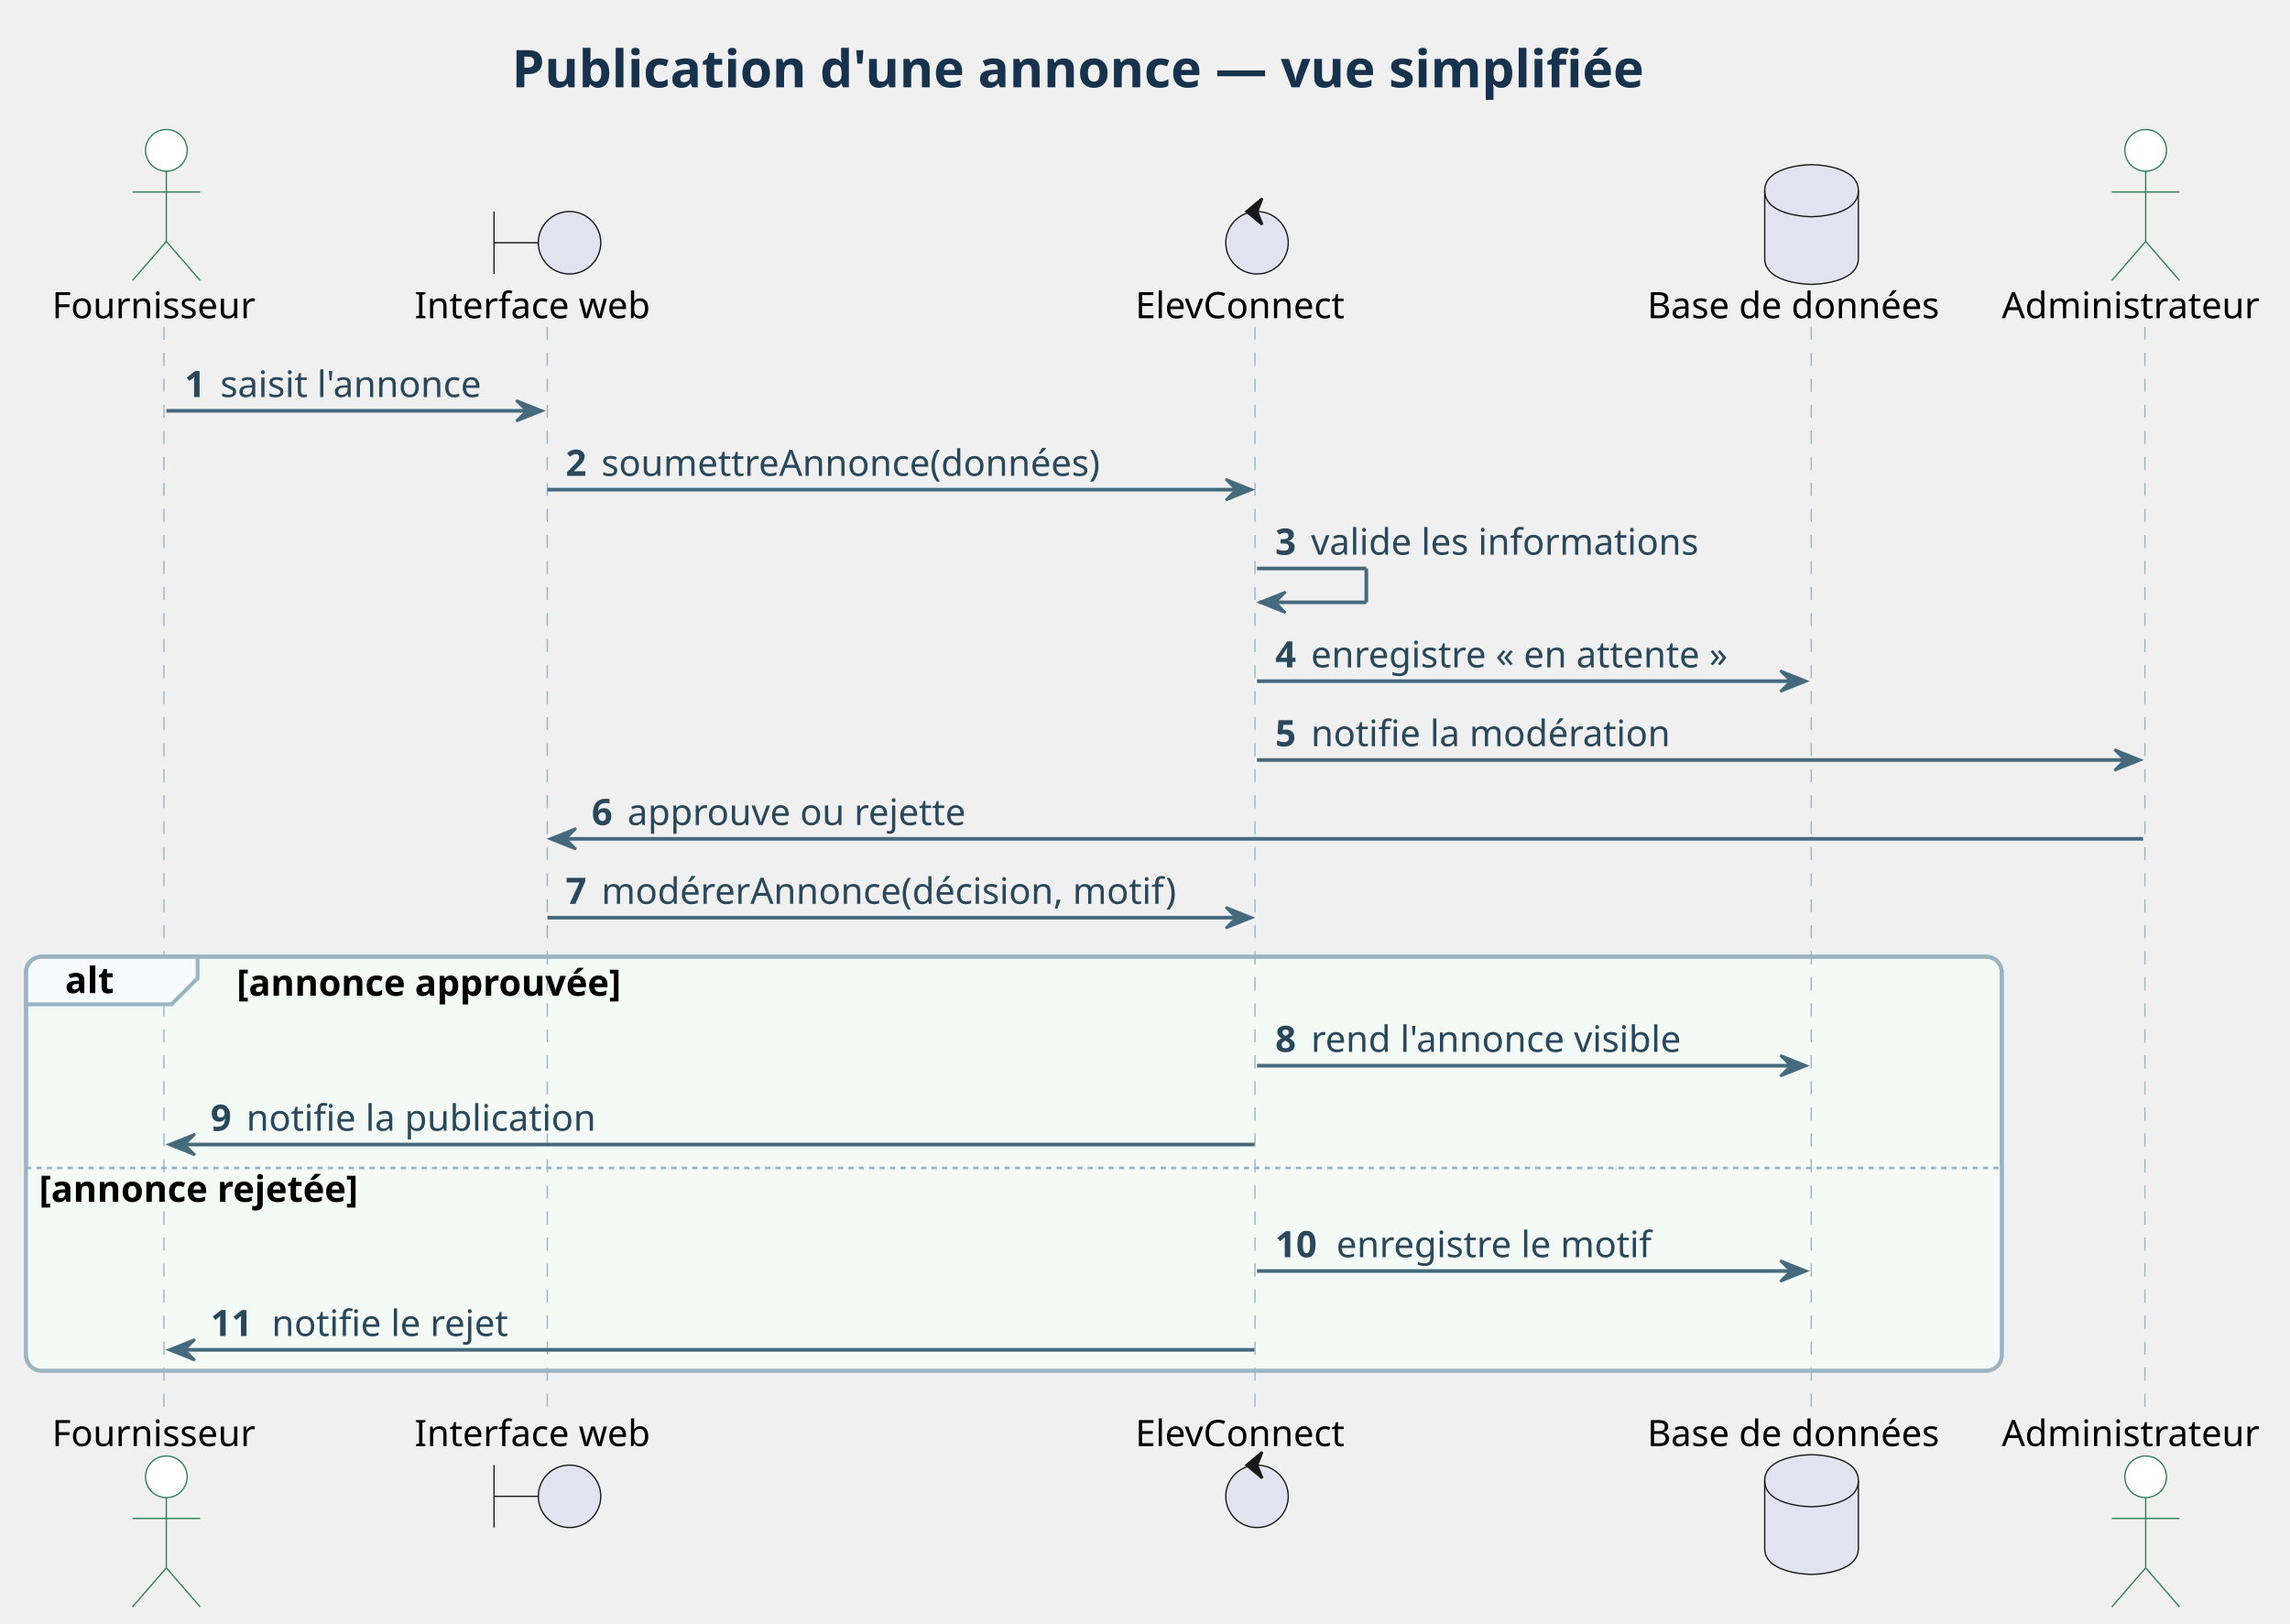
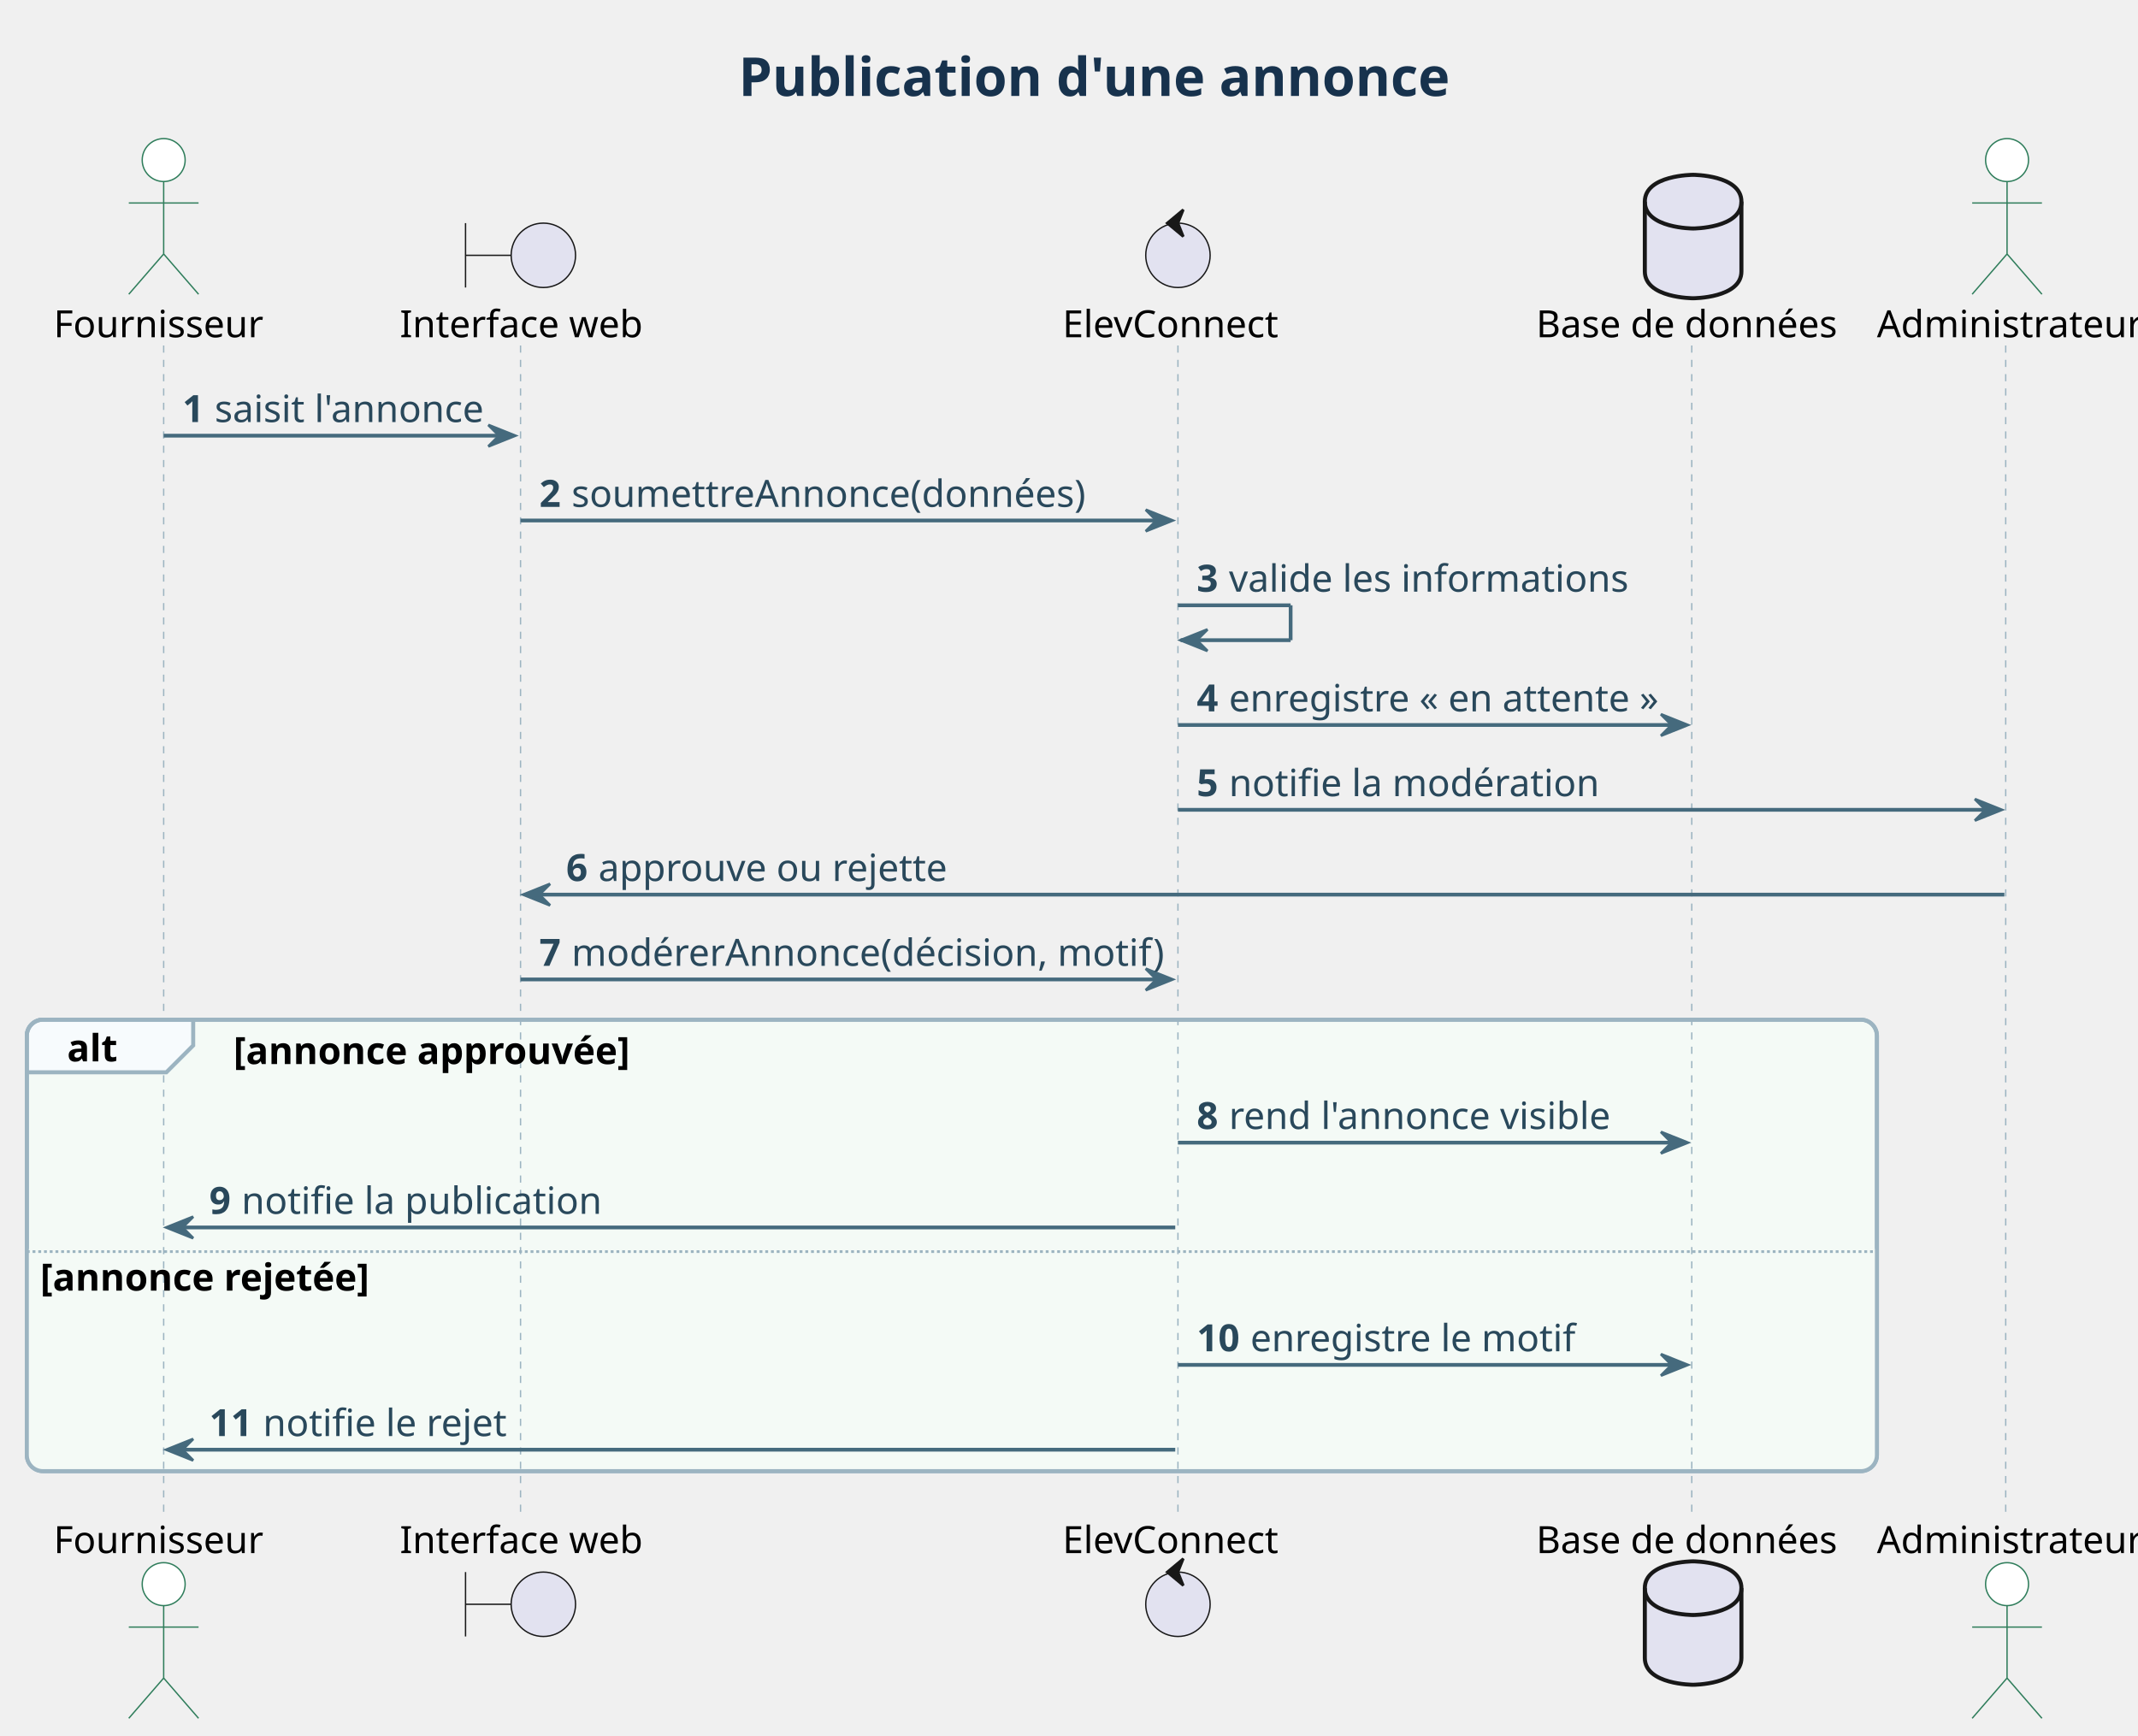
- <svg xmlns="http://www.w3.org/2000/svg" contentStyleType="text/css" data-diagram-type="SEQUENCE" height="1170px" preserveAspectRatio="none" style="width:1650px;height:1170px;background:#FFFFFF;" version="1.1" viewBox="0 0 1650 1170" width="1650px" zoomAndPan="magnify">
+ <svg xmlns="http://www.w3.org/2000/svg" contentStyleType="text/css" height="1213.125px" preserveAspectRatio="none" style="width:1494px;height:1213px;background:#FFFFFF;" version="1.1" viewBox="0 0 1494 1213" width="1494.375px" zoomAndPan="magnify">
  <defs />
  <g>
-     <text fill="#17324D" font-family="sans-serif" font-size="37.5" font-weight="bold" lengthAdjust="spacing" textLength="919.665" x="368.77" y="62.933">Publication d'une annonce — vue simplifiée</text>
-     <rect fill="#F4FAF6" height="298.272" rx="11.25" ry="11.25" style="stroke:#9CB4C1;stroke-width:2.812;" width="1423.574" x="18.75" y="689.356" />
-     <path d="M18.75,839.707 L1442.324,839.707 L1442.324,976.377 A11.25,11.25 0 0 1 1431.074,987.627 L30,987.627 A11.25,11.25 0 0 1 18.75,976.377 L18.75,839.707" fill="#F4FAF6" style="stroke:none;stroke-width:1.875;" />
-     <g class="participant-lifeline" data-entity-uid="part1" data-qualified-name="FOUR" id="part1-lifeline">
-       <g>
-         <rect fill="#000000" fill-opacity="0" height="784.043" width="15" x="112.35" y="235.459" />
-         <line style="stroke:#9CB4C1;stroke-width:0.938;stroke-dasharray:9.375,9.375;" x1="118.125" x2="118.125" y1="235.459" y2="1019.502" />
-       </g>
-     </g>
-     <g class="participant-lifeline" data-entity-uid="part2" data-qualified-name="UI" id="part2-lifeline">
-       <g>
-         <rect fill="#000000" fill-opacity="0" height="784.043" width="15" x="386.924" y="235.459" />
-         <line style="stroke:#9CB4C1;stroke-width:0.938;stroke-dasharray:9.375,9.375;" x1="394.35" x2="394.35" y1="235.459" y2="1019.502" />
-       </g>
-     </g>
-     <g class="participant-lifeline" data-entity-uid="part3" data-qualified-name="APP" id="part3-lifeline">
-       <g>
-         <rect fill="#000000" fill-opacity="0" height="784.043" width="15" x="898.209" y="235.459" />
-         <line style="stroke:#9CB4C1;stroke-width:0.938;stroke-dasharray:9.375,9.375;" x1="904.284" x2="904.284" y1="235.459" y2="1019.502" />
-       </g>
-     </g>
-     <g class="participant-lifeline" data-entity-uid="part4" data-qualified-name="DB" id="part4-lifeline">
-       <g>
-         <rect fill="#000000" fill-opacity="0" height="784.043" width="15" x="1297.753" y="235.459" />
-         <line style="stroke:#9CB4C1;stroke-width:0.938;stroke-dasharray:9.375,9.375;" x1="1305.056" x2="1305.056" y1="235.459" y2="1019.502" />
-       </g>
-     </g>
-     <g class="participant-lifeline" data-entity-uid="part5" data-qualified-name="ADM" id="part5-lifeline">
-       <g>
-         <rect fill="#000000" fill-opacity="0" height="784.043" width="15" x="1538.515" y="235.459" />
-         <line style="stroke:#9CB4C1;stroke-width:0.938;stroke-dasharray:9.375,9.375;" x1="1545.449" x2="1545.449" y1="235.459" y2="1019.502" />
-       </g>
-     </g>
-     <g class="participant participant-head" data-entity-uid="part1" data-qualified-name="FOUR" id="part1-head">
-       <text fill="#000000" font-family="sans-serif" font-size="26.25" lengthAdjust="spacing" textLength="153.45" x="37.5" y="229.268">Fournisseur</text>
-       <ellipse cx="119.85" cy="108.34" fill="#FFFFFF" rx="15" ry="15" style="stroke:#2F7D5B;stroke-width:0.938;" />
-       <path d="M119.85,123.34 L119.85,173.965 M95.475,138.34 L144.225,138.34 M119.85,173.965 L95.475,202.09 M119.85,173.965 L144.225,202.09" fill="none" style="stroke:#2F7D5B;stroke-width:0.938;" />
-     </g>
-     <g class="participant participant-tail" data-entity-uid="part1" data-qualified-name="FOUR" id="part1-tail">
-       <text fill="#000000" font-family="sans-serif" font-size="26.25" lengthAdjust="spacing" textLength="153.45" x="37.5" y="1041.993">Fournisseur</text>
-       <ellipse cx="119.85" cy="1064.121" fill="#FFFFFF" rx="15" ry="15" style="stroke:#2F7D5B;stroke-width:0.938;" />
-       <path d="M119.85,1079.121 L119.85,1129.746 M95.475,1094.121 L144.225,1094.121 M119.85,1129.746 L95.475,1157.871 M119.85,1129.746 L144.225,1157.871" fill="none" style="stroke:#2F7D5B;stroke-width:0.938;" />
-     </g>
-     <g class="participant participant-head" data-entity-uid="part2" data-qualified-name="UI" id="part2-head">
-       <text fill="#000000" font-family="sans-serif" font-size="26.25" lengthAdjust="spacing" textLength="180.148" x="298.725" y="229.268">Interface web</text>
-       <path d="M355.986,152.402 L355.986,197.402 M355.986,174.902 L387.861,174.902" fill="none" style="stroke:#181818;stroke-width:0.938;" />
-       <ellipse cx="410.361" cy="174.902" fill="#E2E2F0" rx="22.5" ry="22.5" style="stroke:#181818;stroke-width:0.938;" />
-     </g>
-     <g class="participant participant-tail" data-entity-uid="part2" data-qualified-name="UI" id="part2-tail">
-       <text fill="#000000" font-family="sans-serif" font-size="26.25" lengthAdjust="spacing" textLength="180.148" x="298.725" y="1041.993">Interface web</text>
-       <path d="M355.986,1055.684 L355.986,1100.684 M355.986,1078.184 L387.861,1078.184" fill="none" style="stroke:#181818;stroke-width:0.938;" />
-       <ellipse cx="410.361" cy="1078.184" fill="#E2E2F0" rx="22.5" ry="22.5" style="stroke:#181818;stroke-width:0.938;" />
-     </g>
-     <g class="participant participant-head" data-entity-uid="part3" data-qualified-name="APP" id="part3-head">
-       <text fill="#000000" font-family="sans-serif" font-size="26.25" lengthAdjust="spacing" textLength="164.101" x="818.034" y="229.268">ElevConnect</text>
-       <ellipse cx="905.709" cy="174.902" fill="#E2E2F0" rx="22.5" ry="22.5" style="stroke:#181818;stroke-width:0.938;" />
-       <polygon fill="#181818" points="898.209,152.402,909.459,143.027,905.709,152.402,909.459,161.777,898.209,152.402" style="stroke:#181818;stroke-width:1.875;" />
-     </g>
-     <g class="participant participant-tail" data-entity-uid="part3" data-qualified-name="APP" id="part3-tail">
-       <text fill="#000000" font-family="sans-serif" font-size="26.25" lengthAdjust="spacing" textLength="164.101" x="818.034" y="1041.993">ElevConnect</text>
-       <ellipse cx="905.709" cy="1078.184" fill="#E2E2F0" rx="22.5" ry="22.5" style="stroke:#181818;stroke-width:0.938;" />
-       <polygon fill="#181818" points="898.209,1055.684,909.459,1046.309,905.709,1055.684,909.459,1065.059,898.209,1055.684" style="stroke:#181818;stroke-width:1.875;" />
-     </g>
-     <g class="participant participant-head" data-entity-uid="part4" data-qualified-name="DB" id="part4-head">
-       <text fill="#000000" font-family="sans-serif" font-size="26.25" lengthAdjust="spacing" textLength="225.394" x="1186.931" y="229.268">Base de données</text>
-       <path d="M1271.503,137.402 C1271.503,118.652 1305.253,118.652 1305.253,118.652 C1305.253,118.652 1339.003,118.652 1339.003,137.402 L1339.003,186.152 C1339.003,204.902 1305.253,204.902 1305.253,204.902 C1305.253,204.902 1271.503,204.902 1271.503,186.152 L1271.503,137.402" fill="#E2E2F0" style="stroke:#181818;stroke-width:0.938;" />
-       <path d="M1271.503,137.402 C1271.503,156.152 1305.253,156.152 1305.253,156.152 C1305.253,156.152 1339.003,156.152 1339.003,137.402" fill="none" style="stroke:#181818;stroke-width:0.938;" />
-     </g>
-     <g class="participant participant-tail" data-entity-uid="part4" data-qualified-name="DB" id="part4-tail">
-       <text fill="#000000" font-family="sans-serif" font-size="26.25" lengthAdjust="spacing" textLength="225.394" x="1186.931" y="1041.993">Base de données</text>
-       <path d="M1271.503,1066.934 C1271.503,1048.184 1305.253,1048.184 1305.253,1048.184 C1305.253,1048.184 1339.003,1048.184 1339.003,1066.934 L1339.003,1115.684 C1339.003,1134.434 1305.253,1134.434 1305.253,1134.434 C1305.253,1134.434 1271.503,1134.434 1271.503,1115.684 L1271.503,1066.934" fill="#E2E2F0" style="stroke:#181818;stroke-width:0.938;" />
-       <path d="M1271.503,1066.934 C1271.503,1085.684 1305.253,1085.684 1305.253,1085.684 C1305.253,1085.684 1339.003,1085.684 1339.003,1066.934" fill="none" style="stroke:#181818;stroke-width:0.938;" />
-     </g>
-     <g class="participant participant-head" data-entity-uid="part5" data-qualified-name="ADM" id="part5-head">
-       <text fill="#000000" font-family="sans-serif" font-size="26.25" lengthAdjust="spacing" textLength="196.132" x="1442.324" y="229.268">Administrateur</text>
-       <ellipse cx="1546.015" cy="108.34" fill="#FFFFFF" rx="15" ry="15" style="stroke:#2F7D5B;stroke-width:0.938;" />
-       <path d="M1546.015,123.34 L1546.015,173.965 M1521.64,138.34 L1570.39,138.34 M1546.015,173.965 L1521.64,202.09 M1546.015,173.965 L1570.39,202.09" fill="none" style="stroke:#2F7D5B;stroke-width:0.938;" />
-     </g>
-     <g class="participant participant-tail" data-entity-uid="part5" data-qualified-name="ADM" id="part5-tail">
-       <text fill="#000000" font-family="sans-serif" font-size="26.25" lengthAdjust="spacing" textLength="196.132" x="1442.324" y="1041.993">Administrateur</text>
-       <ellipse cx="1546.015" cy="1064.121" fill="#FFFFFF" rx="15" ry="15" style="stroke:#2F7D5B;stroke-width:0.938;" />
-       <path d="M1546.015,1079.121 L1546.015,1129.746 M1521.64,1094.121 L1570.39,1094.121 M1546.015,1129.746 L1521.64,1157.871 M1546.015,1129.746 L1570.39,1157.871" fill="none" style="stroke:#2F7D5B;stroke-width:0.938;" />
-     </g>
-     <g class="message" data-entity-1="part1" data-entity-2="part2" id="msg1">
-       <polygon fill="#456A7D" points="371.924,288.516,390.674,296.016,371.924,303.516,379.424,296.016" style="stroke:#456A7D;stroke-width:1.875;" />
-       <line style="stroke:#456A7D;stroke-width:2.625;" x1="119.85" x2="383.174" y1="296.016" y2="296.016" />
-       <text fill="#29485B" font-family="sans-serif" font-size="26.25" font-weight="bold" lengthAdjust="spacing" textLength="18.265" x="132.975" y="286.075">1</text>
-       <text fill="#29485B" font-family="sans-serif" font-size="26.25" lengthAdjust="spacing" textLength="203.809" x="158.74" y="286.075">saisit l'annonce</text>
-     </g>
-     <g class="message" data-entity-1="part2" data-entity-2="part3" id="msg2">
-       <polygon fill="#456A7D" points="883.209,345.322,901.959,352.822,883.209,360.322,890.709,352.822" style="stroke:#456A7D;stroke-width:1.875;" />
-       <line style="stroke:#456A7D;stroke-width:2.625;" x1="394.424" x2="894.459" y1="352.822" y2="352.822" />
-       <text fill="#29485B" font-family="sans-serif" font-size="26.25" font-weight="bold" lengthAdjust="spacing" textLength="18.265" x="407.549" y="342.882">2</text>
-       <text fill="#29485B" font-family="sans-serif" font-size="26.25" lengthAdjust="spacing" textLength="382.586" x="433.314" y="342.882">soumettreAnnonce(données)</text>
-     </g>
-     <g class="message" data-entity-1="part3" data-entity-2="part3" id="msg3">
-       <line style="stroke:#456A7D;stroke-width:2.625;" x1="905.709" x2="984.459" y1="409.629" y2="409.629" />
-       <line style="stroke:#456A7D;stroke-width:2.625;" x1="984.459" x2="984.459" y1="409.629" y2="434.004" />
-       <line style="stroke:#456A7D;stroke-width:2.625;" x1="907.584" x2="984.459" y1="434.004" y2="434.004" />
-       <polygon fill="#456A7D" points="926.334,426.504,907.584,434.004,926.334,441.504,918.834,434.004" style="stroke:#456A7D;stroke-width:1.875;" />
-       <text fill="#29485B" font-family="sans-serif" font-size="26.25" font-weight="bold" lengthAdjust="spacing" textLength="18.265" x="918.834" y="399.688">3</text>
-       <text fill="#29485B" font-family="sans-serif" font-size="26.25" lengthAdjust="spacing" textLength="298.466" x="944.599" y="399.688">valide les informations</text>
-     </g>
-     <g class="message" data-entity-1="part3" data-entity-2="part4" id="msg4">
-       <polygon fill="#456A7D" points="1282.753,483.31,1301.503,490.81,1282.753,498.31,1290.253,490.81" style="stroke:#456A7D;stroke-width:1.875;" />
-       <line style="stroke:#456A7D;stroke-width:2.625;" x1="905.709" x2="1294.003" y1="490.81" y2="490.81" />
-       <text fill="#29485B" font-family="sans-serif" font-size="26.25" font-weight="bold" lengthAdjust="spacing" textLength="18.265" x="918.834" y="480.87">4</text>
-       <text fill="#29485B" font-family="sans-serif" font-size="26.25" lengthAdjust="spacing" textLength="328.779" x="944.599" y="480.87">enregistre « en attente »</text>
-     </g>
-     <g class="message" data-entity-1="part3" data-entity-2="part5" id="msg5">
-       <polygon fill="#456A7D" points="1523.515,540.117,1542.265,547.617,1523.515,555.117,1531.015,547.617" style="stroke:#456A7D;stroke-width:1.875;" />
-       <line style="stroke:#456A7D;stroke-width:2.625;" x1="905.709" x2="1534.765" y1="547.617" y2="547.617" />
-       <text fill="#29485B" font-family="sans-serif" font-size="26.25" font-weight="bold" lengthAdjust="spacing" textLength="18.265" x="918.834" y="537.676">5</text>
-       <text fill="#29485B" font-family="sans-serif" font-size="26.25" lengthAdjust="spacing" textLength="274.638" x="944.599" y="537.676">notifie la modération</text>
-     </g>
-     <g class="message" data-entity-1="part5" data-entity-2="part2" id="msg6">
-       <polygon fill="#456A7D" points="415.049,596.924,396.299,604.424,415.049,611.924,407.549,604.424" style="stroke:#456A7D;stroke-width:1.875;" />
-       <line style="stroke:#456A7D;stroke-width:2.625;" x1="403.799" x2="1544.14" y1="604.424" y2="604.424" />
-       <text fill="#29485B" font-family="sans-serif" font-size="26.25" font-weight="bold" lengthAdjust="spacing" textLength="18.265" x="426.299" y="594.483">6</text>
-       <text fill="#29485B" font-family="sans-serif" font-size="26.25" lengthAdjust="spacing" textLength="261.09" x="452.064" y="594.483">approuve ou rejette</text>
-     </g>
-     <g class="message" data-entity-1="part2" data-entity-2="part3" id="msg7">
-       <polygon fill="#456A7D" points="883.209,653.731,901.959,661.231,883.209,668.731,890.709,661.231" style="stroke:#456A7D;stroke-width:1.875;" />
-       <line style="stroke:#456A7D;stroke-width:2.625;" x1="394.424" x2="894.459" y1="661.231" y2="661.231" />
-       <text fill="#29485B" font-family="sans-serif" font-size="26.25" font-weight="bold" lengthAdjust="spacing" textLength="18.265" x="407.549" y="651.29">7</text>
-       <text fill="#29485B" font-family="sans-serif" font-size="26.25" lengthAdjust="spacing" textLength="440.521" x="433.314" y="651.29">modérerAnnonce(décision, motif)</text>
-     </g>
-     <path d="M30,689.356 L142.385,689.356 L142.385,704.912 L123.635,723.662 L18.75,723.662 L18.75,700.606 A11.25,11.25 0 0 1 30,689.356" fill="#F7FBFD" style="stroke:#9CB4C1;stroke-width:2.812;" />
-     <rect fill="none" height="298.272" rx="11.25" ry="11.25" style="stroke:#9CB4C1;stroke-width:2.812;" width="1423.574" x="18.75" y="689.356" />
-     <text fill="#000000" font-family="sans-serif" font-size="26.25" font-weight="bold" lengthAdjust="spacing" textLength="39.26" x="46.875" y="715.596">alt</text>
-     <text fill="#000000" font-family="sans-serif" font-size="26.25" font-weight="bold" lengthAdjust="spacing" textLength="315.987" x="170.51" y="717.471">[annonce approuvée]</text>
-     <g class="message" data-entity-1="part3" data-entity-2="part4" id="msg8">
-       <polygon fill="#456A7D" points="1282.753,760.4,1301.503,767.9,1282.753,775.4,1290.253,767.9" style="stroke:#456A7D;stroke-width:1.875;" />
-       <line style="stroke:#456A7D;stroke-width:2.625;" x1="905.709" x2="1294.003" y1="767.9" y2="767.9" />
-       <text fill="#29485B" font-family="sans-serif" font-size="26.25" font-weight="bold" lengthAdjust="spacing" textLength="18.265" x="918.834" y="757.96">8</text>
-       <text fill="#29485B" font-family="sans-serif" font-size="26.25" lengthAdjust="spacing" textLength="287.981" x="944.599" y="757.96">rend l'annonce visible</text>
-     </g>
-     <g class="message" data-entity-1="part3" data-entity-2="part1" id="msg9">
-       <polygon fill="#456A7D" points="140.475,817.207,121.725,824.707,140.475,832.207,132.975,824.707" style="stroke:#456A7D;stroke-width:1.875;" />
-       <line style="stroke:#456A7D;stroke-width:2.625;" x1="129.225" x2="903.834" y1="824.707" y2="824.707" />
-       <text fill="#29485B" font-family="sans-serif" font-size="26.25" font-weight="bold" lengthAdjust="spacing" textLength="18.265" x="151.725" y="814.766">9</text>
-       <text fill="#29485B" font-family="sans-serif" font-size="26.25" lengthAdjust="spacing" textLength="268.383" x="177.49" y="814.766">notifie la publication</text>
-     </g>
-     <line style="stroke:#9CB4C1;stroke-width:1.875;stroke-dasharray:3.75,3.75;" x1="18.75" x2="1442.324" y1="841.582" y2="841.582" />
-     <text fill="#000000" font-family="sans-serif" font-size="26.25" font-weight="bold" lengthAdjust="spacing" textLength="264.012" x="28.125" y="865.948">[annonce rejetée]</text>
-     <g class="message" data-entity-1="part3" data-entity-2="part4" id="msg10">
-       <polygon fill="#456A7D" points="1282.753,908.32,1301.503,915.82,1282.753,923.32,1290.253,915.82" style="stroke:#456A7D;stroke-width:1.875;" />
-       <line style="stroke:#456A7D;stroke-width:2.625;" x1="905.709" x2="1294.003" y1="915.82" y2="915.82" />
-       <text fill="#29485B" font-family="sans-serif" font-size="26.25" font-weight="bold" lengthAdjust="spacing" textLength="36.529" x="918.834" y="905.88">10</text>
-       <text fill="#29485B" font-family="sans-serif" font-size="26.25" lengthAdjust="spacing" textLength="243.184" x="962.864" y="905.88">enregistre le motif</text>
-     </g>
-     <g class="message" data-entity-1="part3" data-entity-2="part1" id="msg11">
-       <polygon fill="#456A7D" points="140.475,965.127,121.725,972.627,140.475,980.127,132.975,972.627" style="stroke:#456A7D;stroke-width:1.875;" />
-       <line style="stroke:#456A7D;stroke-width:2.625;" x1="129.225" x2="903.834" y1="972.627" y2="972.627" />
-       <text fill="#29485B" font-family="sans-serif" font-size="26.25" font-weight="bold" lengthAdjust="spacing" textLength="36.529" x="151.725" y="962.686">11</text>
-       <text fill="#29485B" font-family="sans-serif" font-size="26.25" lengthAdjust="spacing" textLength="183.776" x="195.754" y="962.686">notifie le rejet</text>
-     </g>
+     <text fill="#17324D" font-family="sans-serif" font-size="37.5" font-weight="bold" lengthAdjust="spacing" textLength="468.75" x="516.094" y="67.053">Publication d'une annonce</text>
+     <rect fill="#F4FAF6" height="315.498" rx="11.25" ry="11.25" style="stroke:#9CB4C1;stroke-width:2.812;" width="1292.812" x="18.75" y="712.559" />
+     <path d="M18.75,872.754 L1311.562,872.754 L1311.562,1016.807 A11.25,11.25 0 0 1 1300.312,1028.057 L30,1028.057 A11.25,11.25 0 0 1 18.75,1016.807 L18.75,872.754 " fill="#F4FAF6" style="stroke:none;stroke-width:1.875;" />
+     <line style="stroke:#9CB4C1;stroke-width:0.938;stroke-dasharray:5.0,5.0;" x1="114.375" x2="114.375" y1="241.435" y2="1059.932" />
+     <line style="stroke:#9CB4C1;stroke-width:0.938;stroke-dasharray:5.0,5.0;" x1="363.75" x2="363.75" y1="241.435" y2="1059.932" />
+     <line style="stroke:#9CB4C1;stroke-width:0.938;stroke-dasharray:5.0,5.0;" x1="823.125" x2="823.125" y1="241.435" y2="1059.932" />
+     <line style="stroke:#9CB4C1;stroke-width:0.938;stroke-dasharray:5.0,5.0;" x1="1182.188" x2="1182.188" y1="241.435" y2="1059.932" />
+     <line style="stroke:#9CB4C1;stroke-width:0.938;stroke-dasharray:5.0,5.0;" x1="1401.562" x2="1401.562" y1="241.435" y2="1059.932" />
+     <text fill="#000000" font-family="sans-serif" font-size="26.25" lengthAdjust="spacing" textLength="142.5" x="37.5" y="235.668">Fournisseur</text>
+     <ellipse cx="114.375" cy="111.856" fill="#FFFFFF" rx="15" ry="15" style="stroke:#2F7D5B;stroke-width:0.938;" />
+     <path d="M114.375,126.856 L114.375,177.481 M90,141.856 L138.75,141.856 M114.375,177.481 L90,205.606 M114.375,177.481 L138.75,205.606 " fill="none" style="stroke:#2F7D5B;stroke-width:0.938;" />
+     <text fill="#000000" font-family="sans-serif" font-size="26.25" lengthAdjust="spacing" textLength="142.5" x="37.5" y="1085.306">Fournisseur</text>
+     <ellipse cx="114.375" cy="1107.012" fill="#FFFFFF" rx="15" ry="15" style="stroke:#2F7D5B;stroke-width:0.938;" />
+     <path d="M114.375,1122.012 L114.375,1172.637 M90,1137.012 L138.75,1137.012 M114.375,1172.637 L90,1200.762 M114.375,1172.637 L138.75,1200.762 " fill="none" style="stroke:#2F7D5B;stroke-width:0.938;" />
+     <text fill="#000000" font-family="sans-serif" font-size="26.25" lengthAdjust="spacing" textLength="157.5" x="279.375" y="235.668">Interface web</text>
+     <path d="M325.312,155.918 L325.312,200.918 M325.312,178.418 L357.188,178.418 " fill="none" style="stroke:#181818;stroke-width:0.938;" />
+     <ellipse cx="379.688" cy="178.418" fill="#E2E2F0" rx="22.5" ry="22.5" style="stroke:#181818;stroke-width:0.938;" />
+     <text fill="#000000" font-family="sans-serif" font-size="26.25" lengthAdjust="spacing" textLength="157.5" x="279.375" y="1085.306">Interface web</text>
+     <path d="M325.312,1098.574 L325.312,1143.574 M325.312,1121.074 L357.188,1121.074 " fill="none" style="stroke:#181818;stroke-width:0.938;" />
+     <ellipse cx="379.688" cy="1121.074" fill="#E2E2F0" rx="22.5" ry="22.5" style="stroke:#181818;stroke-width:0.938;" />
+     <text fill="#000000" font-family="sans-serif" font-size="26.25" lengthAdjust="spacing" textLength="150" x="742.5" y="235.668">ElevConnect</text>
+     <ellipse cx="823.125" cy="178.418" fill="#E2E2F0" rx="22.5" ry="22.5" style="stroke:#181818;stroke-width:0.938;" />
+     <polygon fill="#181818" points="815.625,155.918,826.875,146.543,823.125,155.918,826.875,165.293,815.625,155.918" style="stroke:#181818;stroke-width:1.875;" />
+     <text fill="#000000" font-family="sans-serif" font-size="26.25" lengthAdjust="spacing" textLength="150" x="742.5" y="1085.306">ElevConnect</text>
+     <ellipse cx="823.125" cy="1121.074" fill="#E2E2F0" rx="22.5" ry="22.5" style="stroke:#181818;stroke-width:0.938;" />
+     <polygon fill="#181818" points="815.625,1098.574,826.875,1089.199,823.125,1098.574,826.875,1107.949,815.625,1098.574" style="stroke:#181818;stroke-width:1.875;" />
+     <text fill="#000000" font-family="sans-serif" font-size="26.25" lengthAdjust="spacing" textLength="208.125" x="1073.438" y="235.668">Base de données</text>
+     <path d="M1149.375,140.918 C1149.375,122.168 1183.125,122.168 1183.125,122.168 C1183.125,122.168 1216.875,122.168 1216.875,140.918 L1216.875,189.668 C1216.875,208.418 1183.125,208.418 1183.125,208.418 C1183.125,208.418 1149.375,208.418 1149.375,189.668 L1149.375,140.918 " fill="#E2E2F0" style="stroke:#181818;stroke-width:2.812;" />
+     <path d="M1149.375,140.918 C1149.375,159.668 1183.125,159.668 1183.125,159.668 C1183.125,159.668 1216.875,159.668 1216.875,140.918 " fill="none" style="stroke:#181818;stroke-width:2.812;" />
+     <text fill="#000000" font-family="sans-serif" font-size="26.25" lengthAdjust="spacing" textLength="208.125" x="1073.438" y="1085.306">Base de données</text>
+     <path d="M1149.375,1109.824 C1149.375,1091.074 1183.125,1091.074 1183.125,1091.074 C1183.125,1091.074 1216.875,1091.074 1216.875,1109.824 L1216.875,1158.574 C1216.875,1177.324 1183.125,1177.324 1183.125,1177.324 C1183.125,1177.324 1149.375,1177.324 1149.375,1158.574 L1149.375,1109.824 " fill="#E2E2F0" style="stroke:#181818;stroke-width:2.812;" />
+     <path d="M1149.375,1109.824 C1149.375,1128.574 1183.125,1128.574 1183.125,1128.574 C1183.125,1128.574 1216.875,1128.574 1216.875,1109.824 " fill="none" style="stroke:#181818;stroke-width:2.812;" />
+     <text fill="#000000" font-family="sans-serif" font-size="26.25" lengthAdjust="spacing" textLength="170.625" x="1311.562" y="235.668">Administrateur</text>
+     <ellipse cx="1402.5" cy="111.856" fill="#FFFFFF" rx="15" ry="15" style="stroke:#2F7D5B;stroke-width:0.938;" />
+     <path d="M1402.5,126.856 L1402.5,177.481 M1378.125,141.856 L1426.875,141.856 M1402.5,177.481 L1378.125,205.606 M1402.5,177.481 L1426.875,205.606 " fill="none" style="stroke:#2F7D5B;stroke-width:0.938;" />
+     <text fill="#000000" font-family="sans-serif" font-size="26.25" lengthAdjust="spacing" textLength="170.625" x="1311.562" y="1085.306">Administrateur</text>
+     <ellipse cx="1402.5" cy="1107.012" fill="#FFFFFF" rx="15" ry="15" style="stroke:#2F7D5B;stroke-width:0.938;" />
+     <path d="M1402.5,1122.012 L1402.5,1172.637 M1378.125,1137.012 L1426.875,1137.012 M1402.5,1172.637 L1378.125,1200.762 M1402.5,1172.637 L1426.875,1200.762 " fill="none" style="stroke:#2F7D5B;stroke-width:0.938;" />
+     <polygon fill="#456A7D" points="341.25,296.953,360,304.453,341.25,311.953,348.75,304.453" style="stroke:#456A7D;stroke-width:1.875;" />
+     <line style="stroke:#456A7D;stroke-width:2.625;" x1="114.375" x2="352.5" y1="304.453" y2="304.453" />
+     <text fill="#29485B" font-family="sans-serif" font-size="26.25" font-weight="bold" lengthAdjust="spacing" textLength="15" x="127.5" y="294.935">1</text>
+     <text fill="#29485B" font-family="sans-serif" font-size="26.25" lengthAdjust="spacing" textLength="181.875" x="150" y="294.935">saisit l'annonce</text>
+     <polygon fill="#456A7D" points="800.625,356.221,819.375,363.721,800.625,371.221,808.125,363.721" style="stroke:#456A7D;stroke-width:1.875;" />
+     <line style="stroke:#456A7D;stroke-width:2.625;" x1="363.75" x2="811.875" y1="363.721" y2="363.721" />
+     <text fill="#29485B" font-family="sans-serif" font-size="26.25" font-weight="bold" lengthAdjust="spacing" textLength="15" x="376.875" y="354.203">2</text>
+     <text fill="#29485B" font-family="sans-serif" font-size="26.25" lengthAdjust="spacing" textLength="345" x="399.375" y="354.203">soumettreAnnonce(données)</text>
+     <line style="stroke:#456A7D;stroke-width:2.625;" x1="823.125" x2="901.875" y1="422.988" y2="422.988" />
+     <line style="stroke:#456A7D;stroke-width:2.625;" x1="901.875" x2="901.875" y1="422.988" y2="447.363" />
+     <line style="stroke:#456A7D;stroke-width:2.625;" x1="825" x2="901.875" y1="447.363" y2="447.363" />
+     <polygon fill="#456A7D" points="843.75,439.863,825,447.363,843.75,454.863,836.25,447.363" style="stroke:#456A7D;stroke-width:1.875;" />
+     <text fill="#29485B" font-family="sans-serif" font-size="26.25" font-weight="bold" lengthAdjust="spacing" textLength="15" x="836.25" y="413.471">3</text>
+     <text fill="#29485B" font-family="sans-serif" font-size="26.25" lengthAdjust="spacing" textLength="262.5" x="858.75" y="413.471">valide les informations</text>
+     <polygon fill="#456A7D" points="1160.625,499.131,1179.375,506.631,1160.625,514.131,1168.125,506.631" style="stroke:#456A7D;stroke-width:1.875;" />
+     <line style="stroke:#456A7D;stroke-width:2.625;" x1="823.125" x2="1171.875" y1="506.631" y2="506.631" />
+     <text fill="#29485B" font-family="sans-serif" font-size="26.25" font-weight="bold" lengthAdjust="spacing" textLength="15" x="836.25" y="497.113">4</text>
+     <text fill="#29485B" font-family="sans-serif" font-size="26.25" lengthAdjust="spacing" textLength="292.5" x="858.75" y="497.113">enregistre « en attente »</text>
+     <polygon fill="#456A7D" points="1380,558.398,1398.75,565.898,1380,573.398,1387.5,565.898" style="stroke:#456A7D;stroke-width:1.875;" />
+     <line style="stroke:#456A7D;stroke-width:2.625;" x1="823.125" x2="1391.25" y1="565.898" y2="565.898" />
+     <text fill="#29485B" font-family="sans-serif" font-size="26.25" font-weight="bold" lengthAdjust="spacing" textLength="15" x="836.25" y="556.381">5</text>
+     <text fill="#29485B" font-family="sans-serif" font-size="26.25" lengthAdjust="spacing" textLength="240" x="858.75" y="556.381">notifie la modération</text>
+     <polygon fill="#456A7D" points="384.375,617.666,365.625,625.166,384.375,632.666,376.875,625.166" style="stroke:#456A7D;stroke-width:1.875;" />
+     <line style="stroke:#456A7D;stroke-width:2.625;" x1="373.125" x2="1400.625" y1="625.166" y2="625.166" />
+     <text fill="#29485B" font-family="sans-serif" font-size="26.25" font-weight="bold" lengthAdjust="spacing" textLength="15" x="395.625" y="615.648">6</text>
+     <text fill="#29485B" font-family="sans-serif" font-size="26.25" lengthAdjust="spacing" textLength="232.5" x="418.125" y="615.648">approuve ou rejette</text>
+     <polygon fill="#456A7D" points="800.625,676.934,819.375,684.434,800.625,691.934,808.125,684.434" style="stroke:#456A7D;stroke-width:1.875;" />
+     <line style="stroke:#456A7D;stroke-width:2.625;" x1="363.75" x2="811.875" y1="684.434" y2="684.434" />
+     <text fill="#29485B" font-family="sans-serif" font-size="26.25" font-weight="bold" lengthAdjust="spacing" textLength="15" x="376.875" y="674.916">7</text>
+     <text fill="#29485B" font-family="sans-serif" font-size="26.25" lengthAdjust="spacing" textLength="391.875" x="399.375" y="674.916">modérerAnnonce(décision, motif)</text>
+     <path d="M30,712.559 L135,712.559 L135,730.576 L116.25,749.326 L18.75,749.326 L18.75,723.809 A11.25,11.25 0 0 1 30,712.559 " fill="#F7FBFD" style="stroke:#9CB4C1;stroke-width:2.812;" />
+     <rect fill="none" height="315.498" rx="11.25" ry="11.25" style="stroke:#9CB4C1;stroke-width:2.812;" width="1292.812" x="18.75" y="712.559" />
+     <text fill="#000000" font-family="sans-serif" font-size="26.25" font-weight="bold" lengthAdjust="spacing" textLength="31.875" x="46.875" y="741.683">alt</text>
+     <text fill="#000000" font-family="sans-serif" font-size="26.25" font-weight="bold" lengthAdjust="spacing" textLength="285" x="163.125" y="743.558">[annonce approuvée]</text>
+     <polygon fill="#456A7D" points="1160.625,790.986,1179.375,798.486,1160.625,805.986,1168.125,798.486" style="stroke:#456A7D;stroke-width:1.875;" />
+     <line style="stroke:#456A7D;stroke-width:2.625;" x1="823.125" x2="1171.875" y1="798.486" y2="798.486" />
+     <text fill="#29485B" font-family="sans-serif" font-size="26.25" font-weight="bold" lengthAdjust="spacing" textLength="15" x="836.25" y="788.968">8</text>
+     <text fill="#29485B" font-family="sans-serif" font-size="26.25" lengthAdjust="spacing" textLength="256.875" x="858.75" y="788.968">rend l'annonce visible</text>
+     <polygon fill="#456A7D" points="135,850.254,116.25,857.754,135,865.254,127.5,857.754" style="stroke:#456A7D;stroke-width:1.875;" />
+     <line style="stroke:#456A7D;stroke-width:2.625;" x1="123.75" x2="821.25" y1="857.754" y2="857.754" />
+     <text fill="#29485B" font-family="sans-serif" font-size="26.25" font-weight="bold" lengthAdjust="spacing" textLength="15" x="146.25" y="848.236">9</text>
+     <text fill="#29485B" font-family="sans-serif" font-size="26.25" lengthAdjust="spacing" textLength="234.375" x="168.75" y="848.236">notifie la publication</text>
+     <line style="stroke:#9CB4C1;stroke-width:1.875;stroke-dasharray:2.0,2.0;" x1="18.75" x2="1311.562" y1="874.629" y2="874.629" />
+     <text fill="#000000" font-family="sans-serif" font-size="26.25" font-weight="bold" lengthAdjust="spacing" textLength="236.25" x="28.125" y="901.879">[annonce rejetée]</text>
+     <polygon fill="#456A7D" points="1160.625,946.289,1179.375,953.789,1160.625,961.289,1168.125,953.789" style="stroke:#456A7D;stroke-width:1.875;" />
+     <line style="stroke:#456A7D;stroke-width:2.625;" x1="823.125" x2="1171.875" y1="953.789" y2="953.789" />
+     <text fill="#29485B" font-family="sans-serif" font-size="26.25" font-weight="bold" lengthAdjust="spacing" textLength="30" x="836.25" y="944.271">10</text>
+     <text fill="#29485B" font-family="sans-serif" font-size="26.25" lengthAdjust="spacing" textLength="211.875" x="873.75" y="944.271">enregistre le motif</text>
+     <polygon fill="#456A7D" points="135,1005.557,116.25,1013.057,135,1020.557,127.5,1013.057" style="stroke:#456A7D;stroke-width:1.875;" />
+     <line style="stroke:#456A7D;stroke-width:2.625;" x1="123.75" x2="821.25" y1="1013.057" y2="1013.057" />
+     <text fill="#29485B" font-family="sans-serif" font-size="26.25" font-weight="bold" lengthAdjust="spacing" textLength="30" x="146.25" y="1003.539">11</text>
+     <text fill="#29485B" font-family="sans-serif" font-size="26.25" lengthAdjust="spacing" textLength="159.375" x="183.75" y="1003.539">notifie le rejet</text>
  </g>
</svg>
